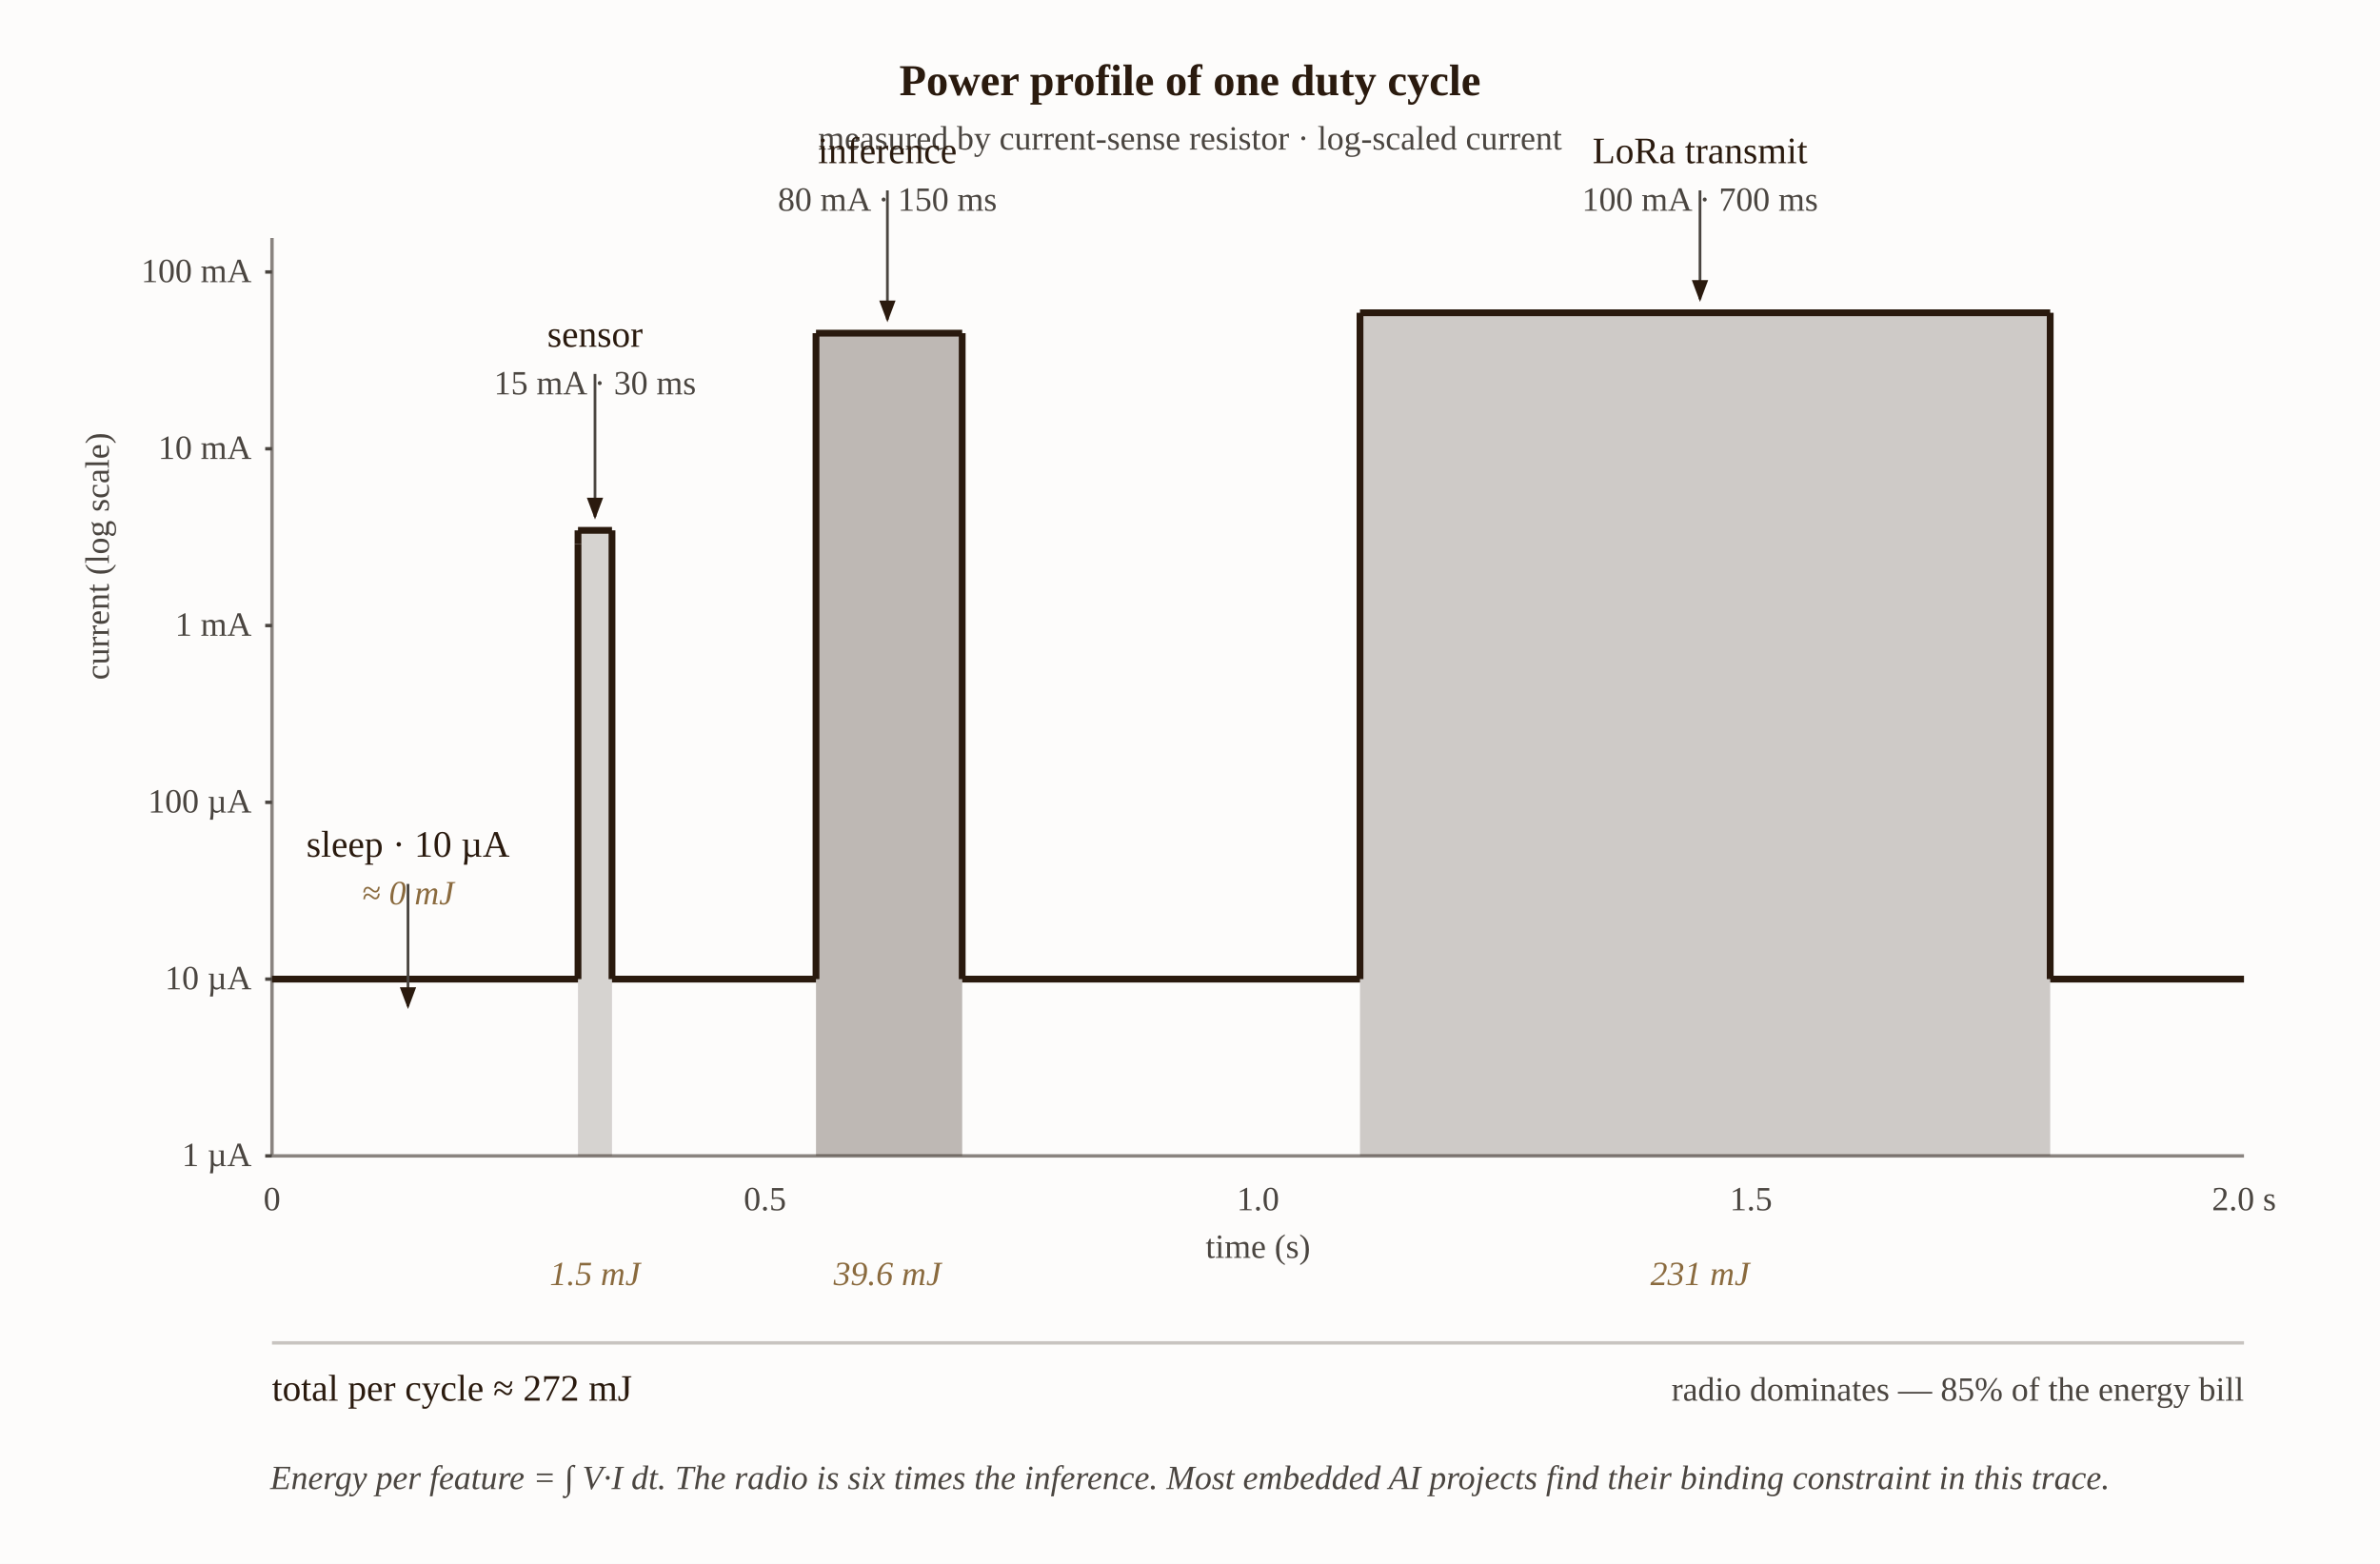
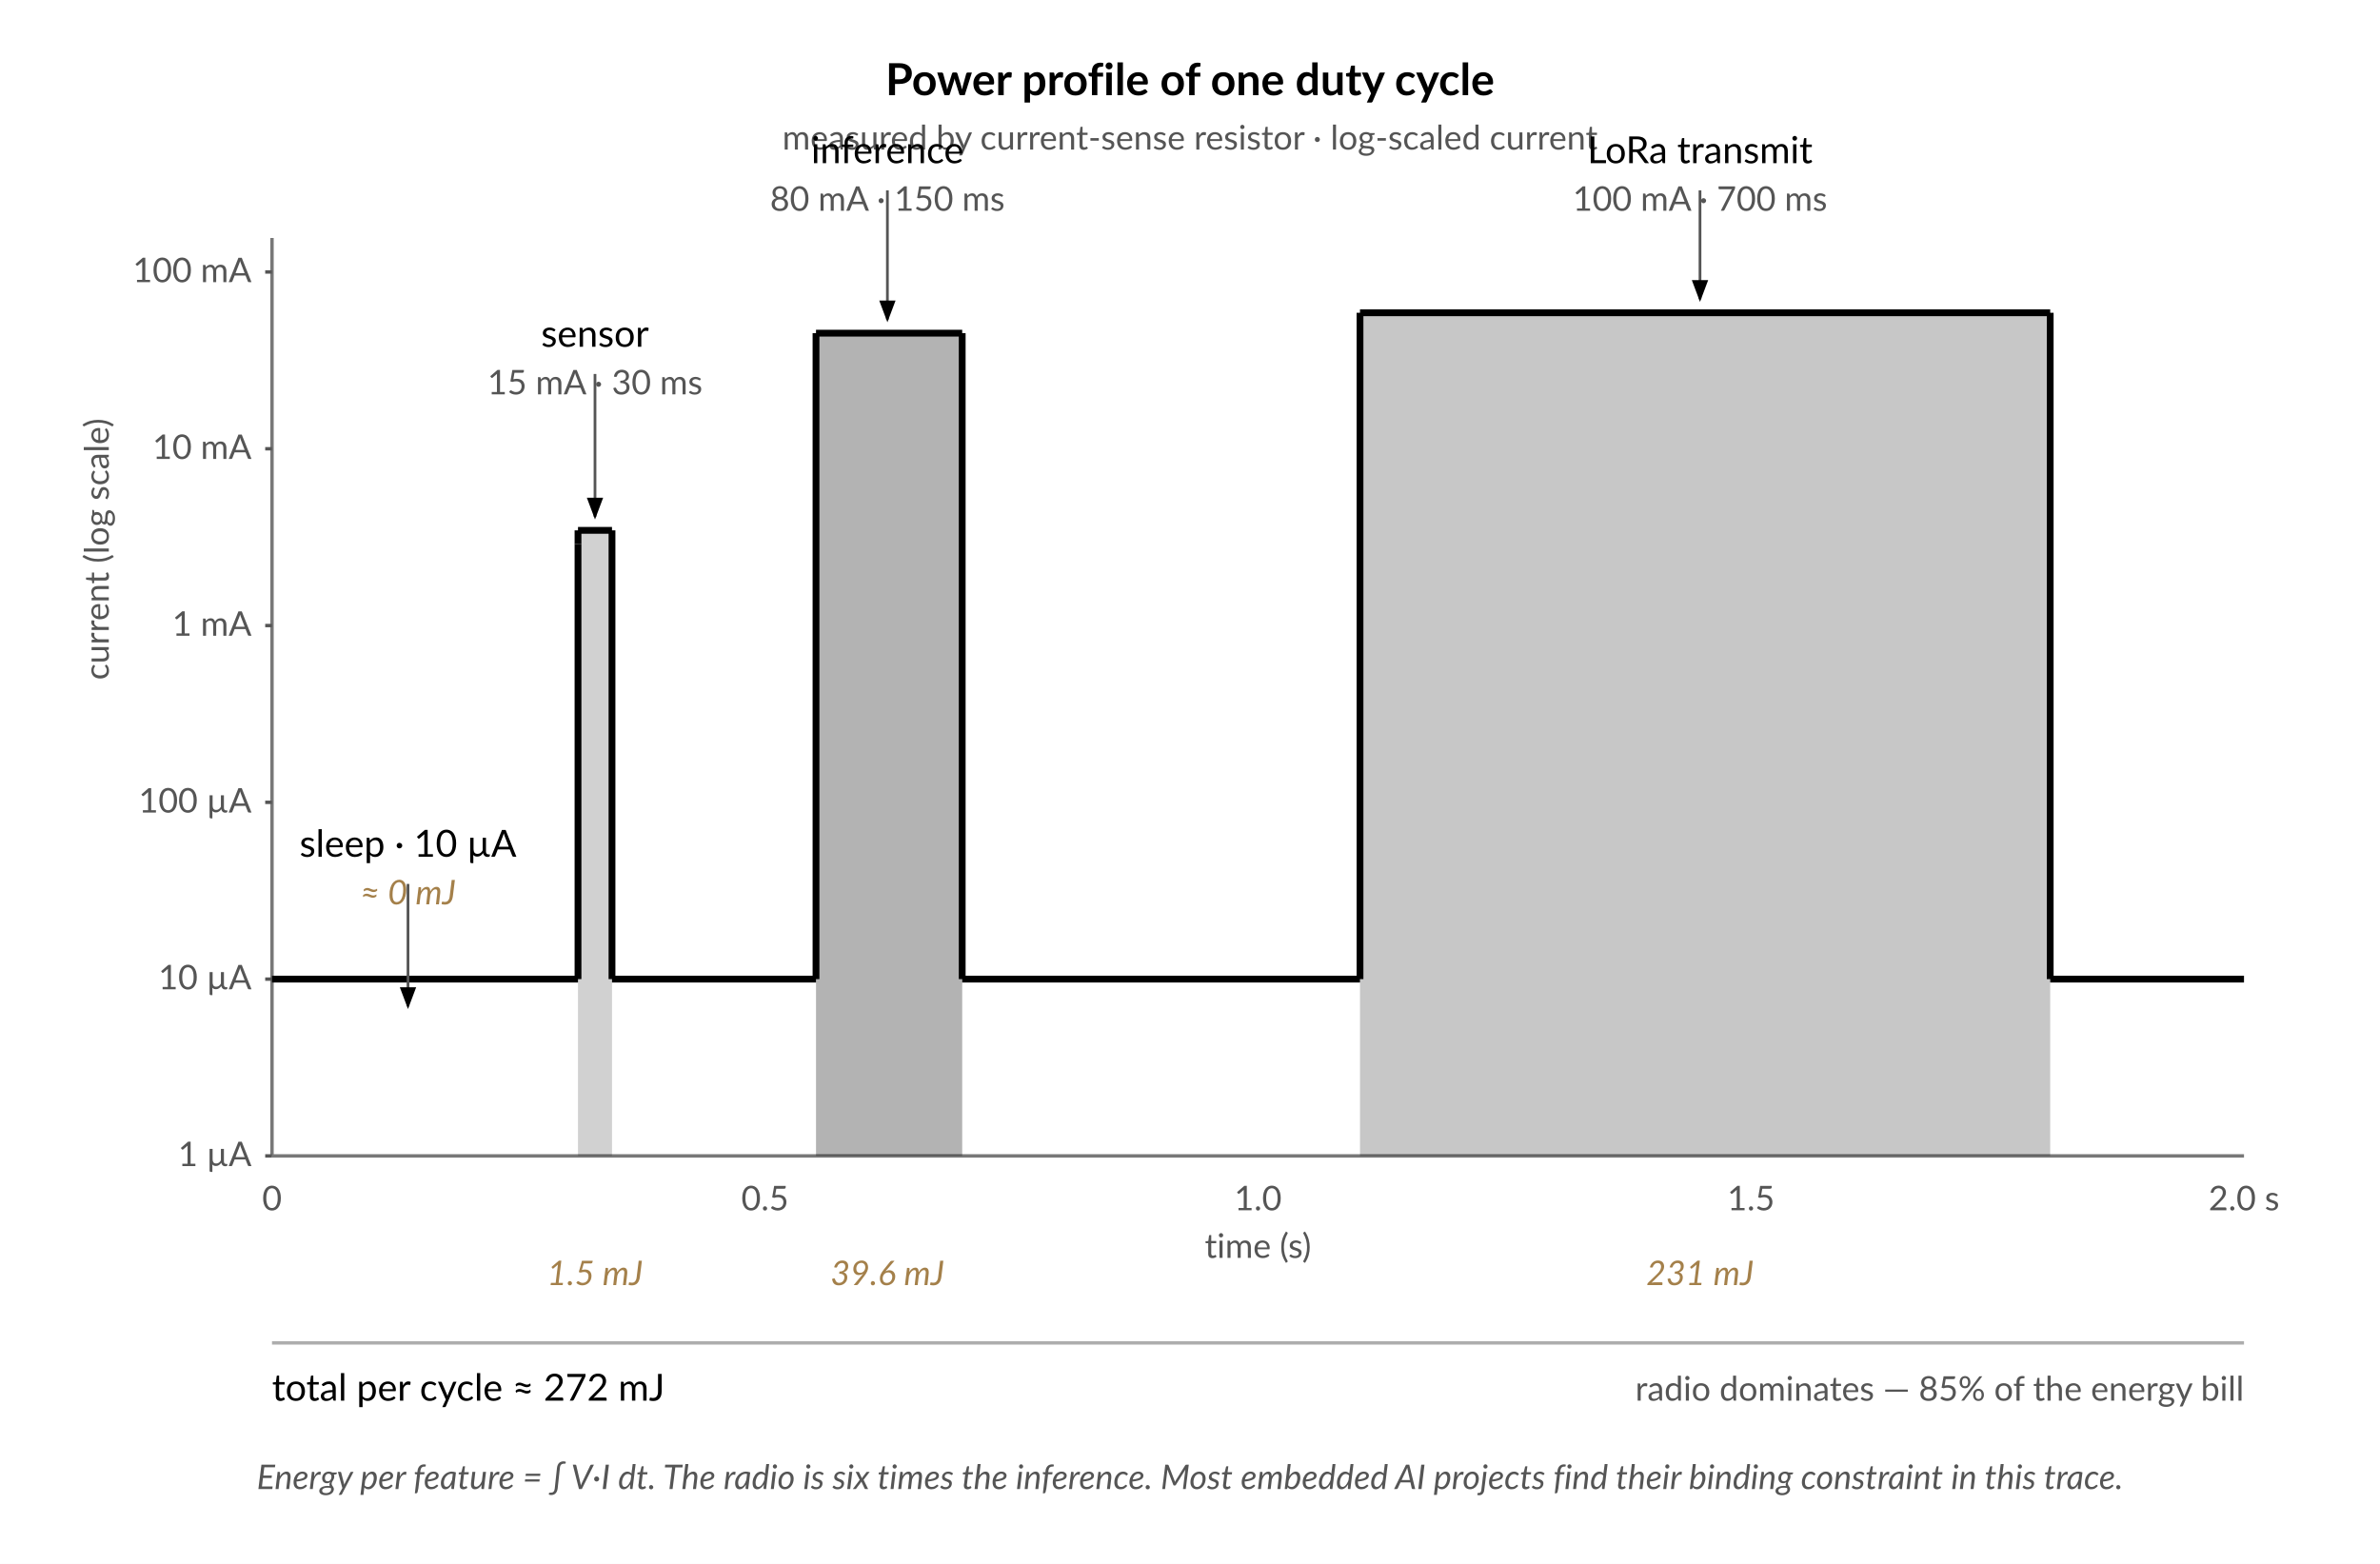
<svg xmlns="http://www.w3.org/2000/svg" viewBox="0 0 700 460" role="img" aria-labelledby="t05 d05">
  <defs>
    <style>
-       .ti { font-family: 'EB Garamond', Georgia, 'Times New Roman', serif; font-size: 13px; font-weight: bold; fill: #2a1a0e; }
-       .lb { font-family: 'EB Garamond', Georgia, 'Times New Roman', serif; font-size: 11px; fill: #2a1a0e; }
-       .sm { font-family: 'EB Garamond', Georgia, 'Times New Roman', serif; font-size: 10px; fill: #4a4540; }
-       .cap { font-family: 'EB Garamond', Georgia, 'Times New Roman', serif; font-size: 10px; font-style: italic; fill: #4a4540; }
-       .energy { font-family: 'EB Garamond', Georgia, 'Times New Roman', serif; font-size: 10px; font-style: italic; fill: #8a6a3e; }
+       .ti { font-family: 'Real Head Pro', 'FF Real', Lato, sans-serif; font-size: 13px; font-weight: bold; fill: #000000; }
+       .lb { font-family: 'Real Head Pro', 'FF Real', Lato, sans-serif; font-size: 11px; fill: #000000; }
+       .sm { font-family: 'Real Head Pro', 'FF Real', Lato, sans-serif; font-size: 10px; fill: #555555; }
+       .cap { font-family: 'Real Head Pro', 'FF Real', Lato, sans-serif; font-size: 10px; font-style: italic; fill: #555555; }
+       .energy { font-family: 'Real Head Pro', 'FF Real', Lato, sans-serif; font-size: 10px; font-style: italic; fill: #A4804A; }
    </style>
    <marker id="ar5" markerWidth="8" markerHeight="6" refX="7" refY="3" orient="auto">
-       <polygon points="0 0, 8 3, 0 6" fill="#2a1a0e" />
+       <polygon points="0 0, 8 3, 0 6" fill="#000000" />
    </marker>
  </defs>
-   <rect width="700" height="460" fill="#fdfcfb" />
+   <rect width="700" height="460" fill="#FFFFFF" />
  <text x="350" y="28" text-anchor="middle" class="ti">Power profile of one duty cycle</text>
  <text x="350" y="44" text-anchor="middle" class="sm">measured by current-sense resistor · log-scaled current</text>
-   <line x1="80" y1="70" x2="80" y2="340" stroke="#8a8480" />
-   <line x1="80" y1="340" x2="660" y2="340" stroke="#8a8480" />
+   <line x1="80" y1="70" x2="80" y2="340" stroke="#787878" />
+   <line x1="80" y1="340" x2="660" y2="340" stroke="#787878" />
  <text x="74" y="343" text-anchor="end" class="sm">1 µA</text>
-   <line x1="78" y1="340" x2="80" y2="340" stroke="#4a4540" />
+   <line x1="78" y1="340" x2="80" y2="340" stroke="#555555" />
  <text x="74" y="291" text-anchor="end" class="sm">10 µA</text>
-   <line x1="78" y1="288" x2="80" y2="288" stroke="#4a4540" />
+   <line x1="78" y1="288" x2="80" y2="288" stroke="#555555" />
  <text x="74" y="239" text-anchor="end" class="sm">100 µA</text>
-   <line x1="78" y1="236" x2="80" y2="236" stroke="#4a4540" />
+   <line x1="78" y1="236" x2="80" y2="236" stroke="#555555" />
  <text x="74" y="187" text-anchor="end" class="sm">1 mA</text>
-   <line x1="78" y1="184" x2="80" y2="184" stroke="#4a4540" />
+   <line x1="78" y1="184" x2="80" y2="184" stroke="#555555" />
  <text x="74" y="135" text-anchor="end" class="sm">10 mA</text>
-   <line x1="78" y1="132" x2="80" y2="132" stroke="#4a4540" />
+   <line x1="78" y1="132" x2="80" y2="132" stroke="#555555" />
  <text x="74" y="83" text-anchor="end" class="sm">100 mA</text>
-   <line x1="78" y1="80" x2="80" y2="80" stroke="#4a4540" />
+   <line x1="78" y1="80" x2="80" y2="80" stroke="#555555" />
  <text x="32" y="200" class="sm" transform="rotate(-90 32 200)">current (log scale)</text>
  <text x="80" y="356" text-anchor="middle" class="sm">0</text>
  <text x="225" y="356" text-anchor="middle" class="sm">0.5</text>
  <text x="370" y="356" text-anchor="middle" class="sm">1.0</text>
  <text x="515" y="356" text-anchor="middle" class="sm">1.5</text>
  <text x="660" y="356" text-anchor="middle" class="sm">2.0 s</text>
  <text x="370" y="370" text-anchor="middle" class="sm">time (s)</text>
-   <line x1="80" y1="288" x2="170" y2="288" stroke="#2a1a0e" stroke-width="2" />
-   <line x1="170" y1="288" x2="170" y2="160" stroke="#2a1a0e" stroke-width="2" />
-   <line x1="170" y1="160" x2="170" y2="156" stroke="#2a1a0e" stroke-width="2" />
-   <line x1="170" y1="156" x2="180" y2="156" stroke="#2a1a0e" stroke-width="2" />
-   <line x1="180" y1="156" x2="180" y2="288" stroke="#2a1a0e" stroke-width="2" />
-   <line x1="180" y1="288" x2="240" y2="288" stroke="#2a1a0e" stroke-width="2" />
-   <line x1="240" y1="288" x2="240" y2="98" stroke="#2a1a0e" stroke-width="2" />
-   <line x1="240" y1="98" x2="283" y2="98" stroke="#2a1a0e" stroke-width="2" />
-   <line x1="283" y1="98" x2="283" y2="288" stroke="#2a1a0e" stroke-width="2" />
-   <line x1="283" y1="288" x2="400" y2="288" stroke="#2a1a0e" stroke-width="2" />
-   <line x1="400" y1="288" x2="400" y2="92" stroke="#2a1a0e" stroke-width="2" />
-   <line x1="400" y1="92" x2="603" y2="92" stroke="#2a1a0e" stroke-width="2" />
-   <line x1="603" y1="92" x2="603" y2="288" stroke="#2a1a0e" stroke-width="2" />
-   <line x1="603" y1="288" x2="660" y2="288" stroke="#2a1a0e" stroke-width="2" />
-   <rect x="170" y="156" width="10" height="184" fill="#2a1a0e" fill-opacity="0.18" />
-   <rect x="240" y="98" width="43" height="242" fill="#2a1a0e" fill-opacity="0.30" />
-   <rect x="400" y="92" width="203" height="248" fill="#2a1a0e" fill-opacity="0.22" />
-   <path d="M 120 260 L 120 296" fill="none" stroke="#4a4540" stroke-width="0.8" marker-end="url(#ar5)" />
+   <line x1="80" y1="288" x2="170" y2="288" stroke="#000000" stroke-width="2" />
+   <line x1="170" y1="288" x2="170" y2="160" stroke="#000000" stroke-width="2" />
+   <line x1="170" y1="160" x2="170" y2="156" stroke="#000000" stroke-width="2" />
+   <line x1="170" y1="156" x2="180" y2="156" stroke="#000000" stroke-width="2" />
+   <line x1="180" y1="156" x2="180" y2="288" stroke="#000000" stroke-width="2" />
+   <line x1="180" y1="288" x2="240" y2="288" stroke="#000000" stroke-width="2" />
+   <line x1="240" y1="288" x2="240" y2="98" stroke="#000000" stroke-width="2" />
+   <line x1="240" y1="98" x2="283" y2="98" stroke="#000000" stroke-width="2" />
+   <line x1="283" y1="98" x2="283" y2="288" stroke="#000000" stroke-width="2" />
+   <line x1="283" y1="288" x2="400" y2="288" stroke="#000000" stroke-width="2" />
+   <line x1="400" y1="288" x2="400" y2="92" stroke="#000000" stroke-width="2" />
+   <line x1="400" y1="92" x2="603" y2="92" stroke="#000000" stroke-width="2" />
+   <line x1="603" y1="92" x2="603" y2="288" stroke="#000000" stroke-width="2" />
+   <line x1="603" y1="288" x2="660" y2="288" stroke="#000000" stroke-width="2" />
+   <rect x="170" y="156" width="10" height="184" fill="#000000" fill-opacity="0.18" />
+   <rect x="240" y="98" width="43" height="242" fill="#000000" fill-opacity="0.30" />
+   <rect x="400" y="92" width="203" height="248" fill="#000000" fill-opacity="0.22" />
+   <path d="M 120 260 L 120 296" fill="none" stroke="#555555" stroke-width="0.8" marker-end="url(#ar5)" />
  <text x="120" y="252" text-anchor="middle" class="lb">sleep · 10 µA</text>
  <text x="120" y="266" text-anchor="middle" class="energy">≈ 0 mJ</text>
-   <path d="M 175 110 L 175 152" fill="none" stroke="#4a4540" stroke-width="0.8" marker-end="url(#ar5)" />
+   <path d="M 175 110 L 175 152" fill="none" stroke="#555555" stroke-width="0.8" marker-end="url(#ar5)" />
  <text x="175" y="102" text-anchor="middle" class="lb">sensor</text>
  <text x="175" y="116" text-anchor="middle" class="sm">15 mA · 30 ms</text>
  <text x="175" y="378" text-anchor="middle" class="energy">1.5 mJ</text>
-   <path d="M 261 56 L 261 94" fill="none" stroke="#4a4540" stroke-width="0.8" marker-end="url(#ar5)" />
+   <path d="M 261 56 L 261 94" fill="none" stroke="#555555" stroke-width="0.8" marker-end="url(#ar5)" />
  <text x="261" y="48" text-anchor="middle" class="lb">inference</text>
  <text x="261" y="62" text-anchor="middle" class="sm">80 mA · 150 ms</text>
  <text x="261" y="378" text-anchor="middle" class="energy">39.6 mJ</text>
-   <path d="M 500 56 L 500 88" fill="none" stroke="#4a4540" stroke-width="0.8" marker-end="url(#ar5)" />
+   <path d="M 500 56 L 500 88" fill="none" stroke="#555555" stroke-width="0.8" marker-end="url(#ar5)" />
  <text x="500" y="48" text-anchor="middle" class="lb">LoRa transmit</text>
  <text x="500" y="62" text-anchor="middle" class="sm">100 mA · 700 ms</text>
  <text x="500" y="378" text-anchor="middle" class="energy">231 mJ</text>
-   <line x1="80" y1="395" x2="660" y2="395" stroke="#c8c4c0" />
+   <line x1="80" y1="395" x2="660" y2="395" stroke="#ADADAD" />
  <text x="80" y="412" class="lb">total per cycle ≈ 272 mJ</text>
  <text x="660" y="412" text-anchor="end" class="sm">radio dominates — 85% of the energy bill</text>
  <text x="350" y="438" text-anchor="middle" class="cap">Energy per feature = ∫ V·I dt. The radio is six times the inference. Most embedded AI projects find their binding constraint in this trace.</text>
</svg>
